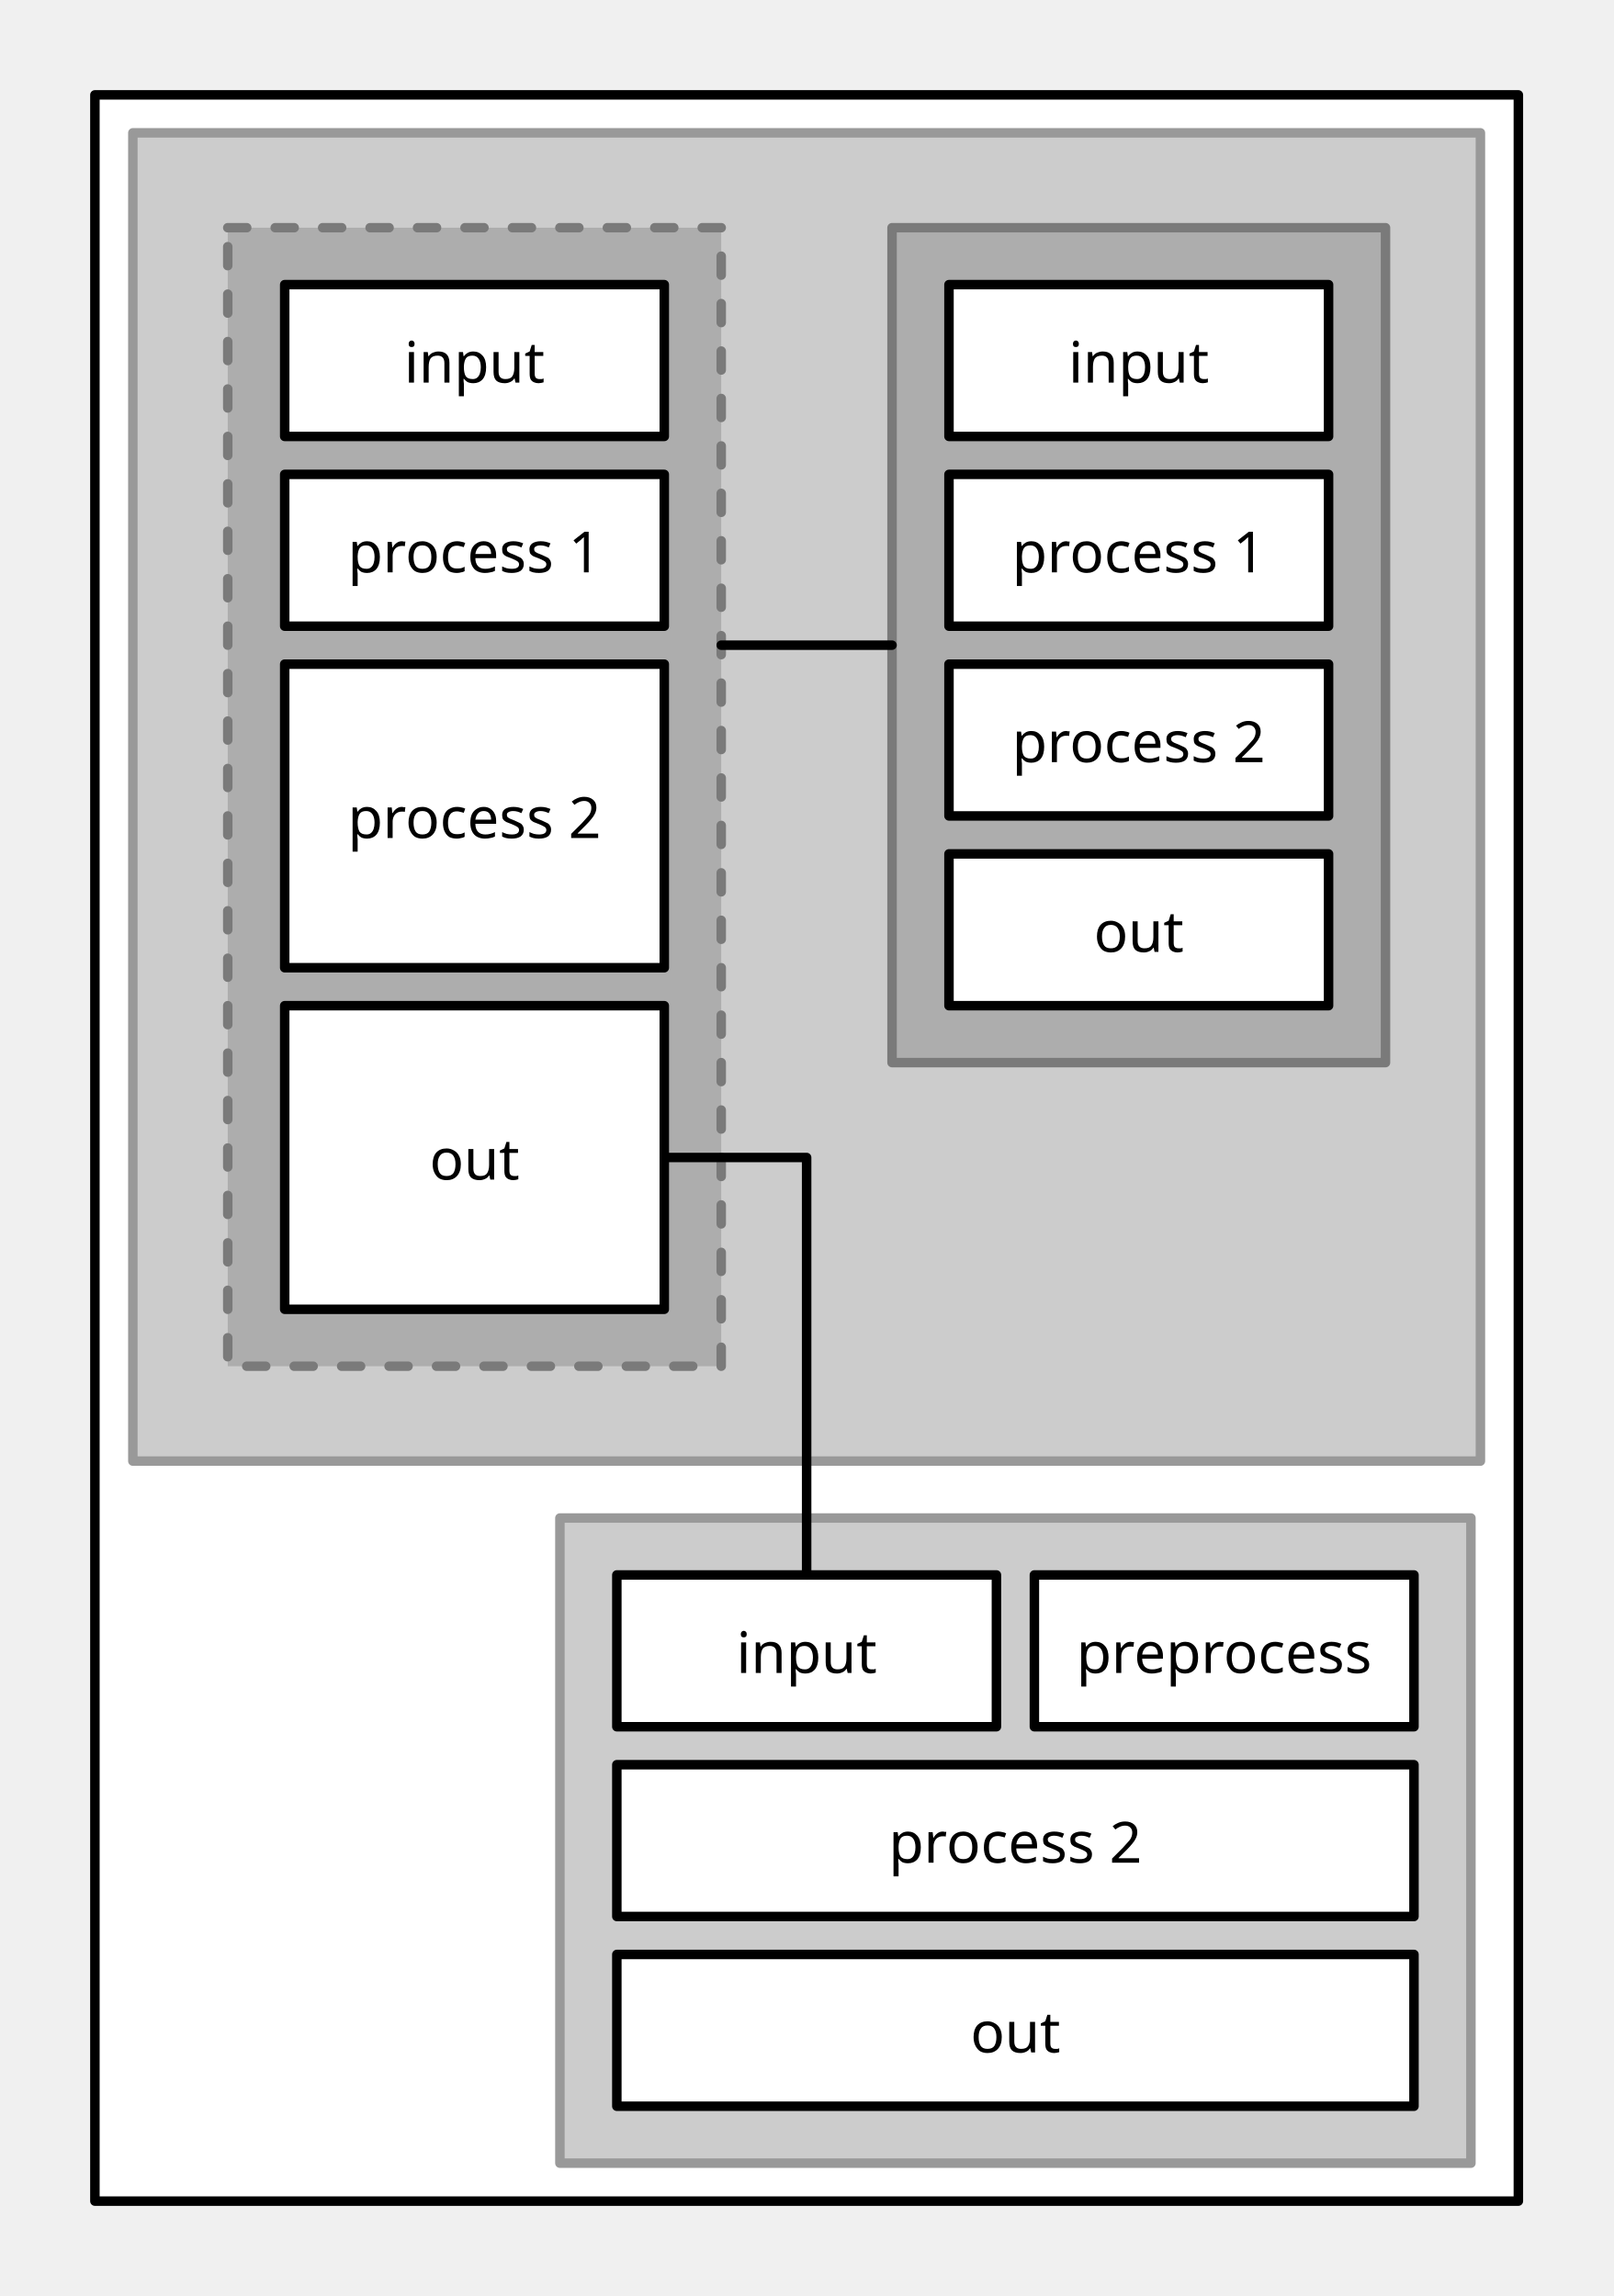
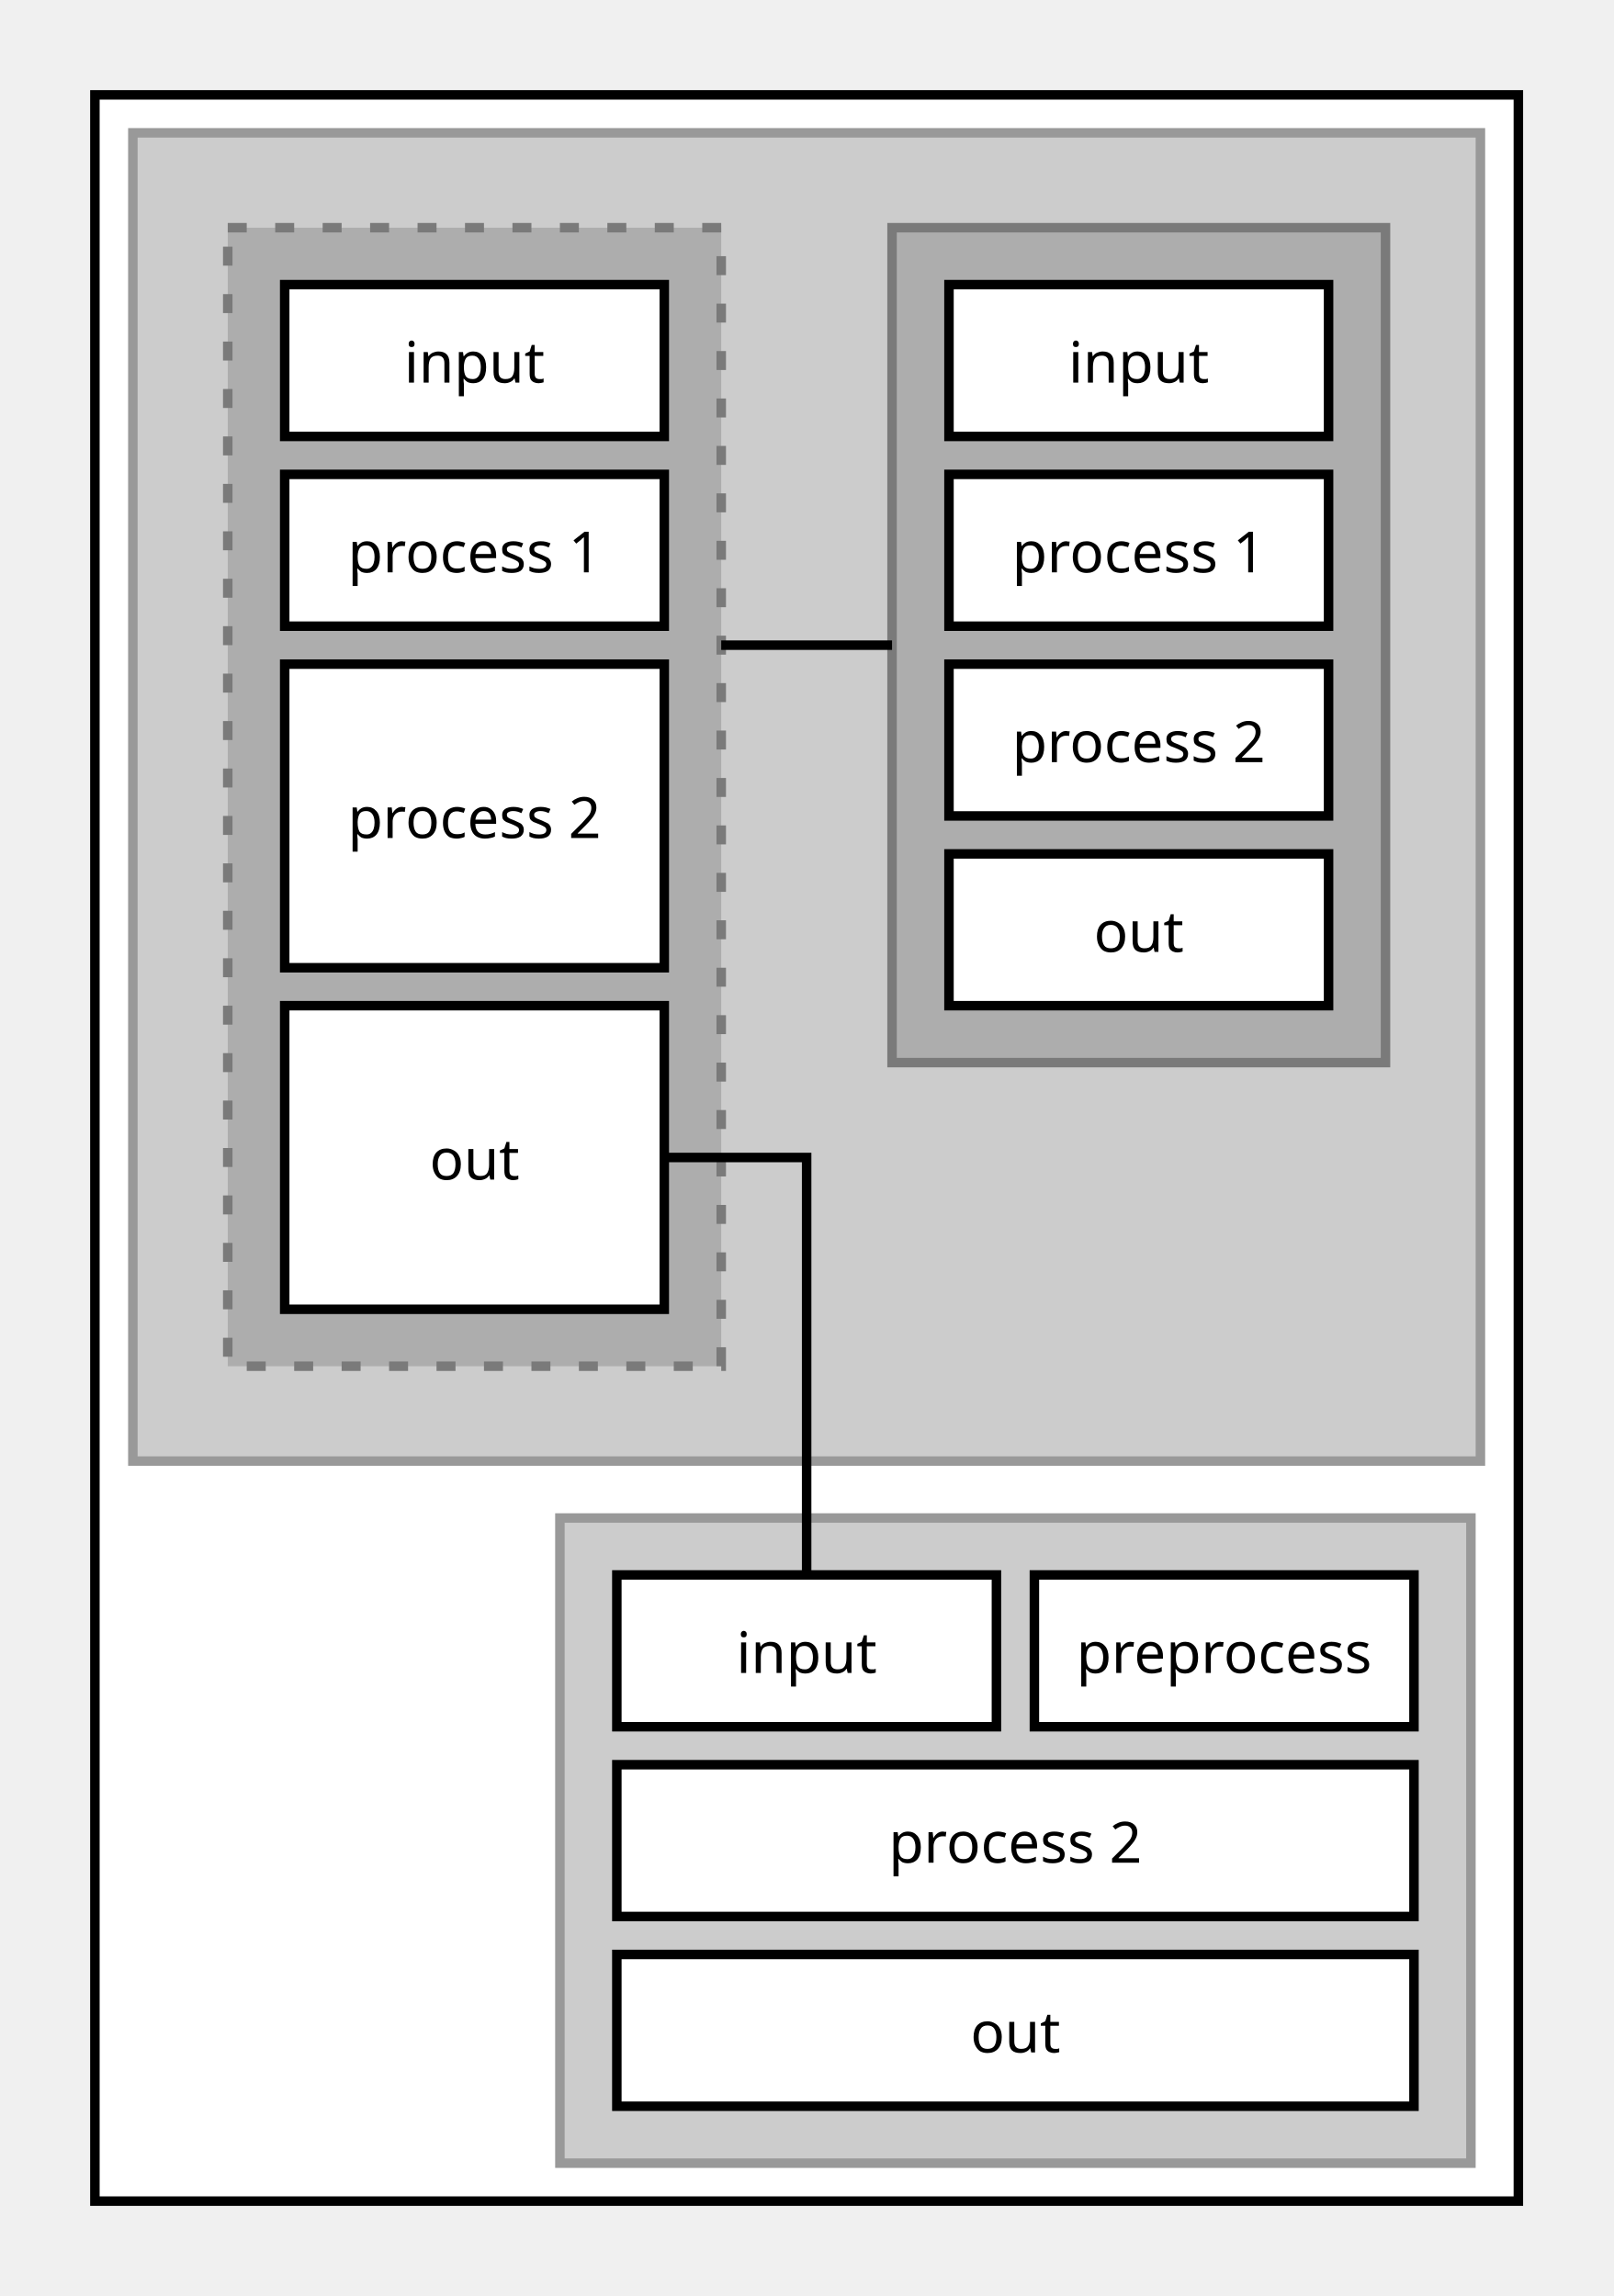
<svg xmlns="http://www.w3.org/2000/svg" version="1.1" width="85mm" height="121mm" viewBox="-15 -15 85 121">
  <style>
    
-       svg { background: none; }
+       rect, circle, ellipse, polygon { stroke-width: 0.5; fill: white; stroke: black; }
      .d-surround { fill: none; }
-       svg * { stroke-linecap: round; stroke-linejoin: round; }
-       rect, circle, ellipse, polygon { stroke-width: 0.5; fill: white; stroke: black; }
+       text, tspan { stroke-width: 0; font-family: sans-serif; font-size: 3px; fill: black; paint-order: stroke; stroke: white; }
      line, polyline, path { stroke-width: 0.5; fill: none; stroke: black; }
-       text, tspan { stroke-width: 0; font-family: sans-serif; font-size: 3px; fill: black; paint-order: stroke; stroke: white; }
+       .d-fill-white { fill: white; }
      .d-fill-grey { fill: grey; }
-       text.d-fill-grey, text.d-fill-grey * { fill: white; stroke: black; }
-       .d-fill-white { fill: white; }
-       text.d-fill-white, text.d-fill-white * { fill: black; stroke: white; }
      .d-none { stroke: none; }
-       text.d-text, text.d-text * { text-anchor: middle; dominant-baseline: central; }
+       text, tspan { stroke-linejoin: round; }
+       text.d-text, tspan.d-text, text.d-text * { text-anchor: middle; dominant-baseline: central; }
      .d-dash { stroke-dasharray: 1 1.5; }
    
  </style>
  <rect x="-10" y="-10" width="75" height="111" class="d-fill-white d-surround" />
  <rect id="o2" x="-8" y="-8" width="71" height="70" opacity="0.4" class="d-fill-grey d-surround" />
  <rect id="o3" x="-3" y="-3" width="26" height="60" opacity="0.4" class="d-fill-grey d-dash d-surround" />
  <rect id="o4" x="32" y="-3" width="26" height="44" opacity="0.4" class="d-fill-grey d-surround" />
  <rect id="o5" x="14.5" y="65" width="48" height="34" opacity="0.4" class="d-fill-grey d-surround" />
  <rect id="inp" width="20" height="8" />
  <text x="10" y="4" class="d-text">input</text>
  <rect id="proc1" x="0" y="10" width="20" height="8" />
  <text x="10" y="14" class="d-text">process 1</text>
  <rect id="proc2" x="0" y="20" width="20" height="16" />
  <text x="10" y="28" class="d-text">process 2</text>
  <rect id="out" x="0" y="38" width="20" height="16" />
  <text x="10" y="46" class="d-text">out</text>
  <rect id="xinp" x="35" y="0" width="20" height="8" />
  <text x="45" y="4" class="d-text">input</text>
  <rect id="xproc1" x="35" y="10" width="20" height="8" />
  <text x="45" y="14" class="d-text">process 1</text>
  <rect id="xproc2" x="35" y="20" width="20" height="8" />
  <text x="45" y="24" class="d-text">process 2</text>
  <rect id="xout" x="35" y="30" width="20" height="8" />
  <text x="45" y="34" class="d-text">out</text>
  <rect id="yinp" x="17.5" y="68" width="20" height="8" />
  <text x="27.5" y="72" class="d-text">input</text>
  <rect id="yproc1" x="39.5" y="68" width="20" height="8" />
  <text x="49.5" y="72" class="d-text">preprocess</text>
  <rect id="group" x="17.5" y="68" width="42" height="8" class="d-none d-surround" />
  <rect id="yproc2" x="17.5" y="78" width="42" height="8" />
  <text x="38.5" y="82" class="d-text">process 2</text>
  <rect id="yout" x="17.5" y="88" width="42" height="8" />
  <text x="38.5" y="92" class="d-text">out</text>
  <line x1="23" y1="19" x2="32" y2="19" />
  <polyline points="20 46, 27.5 46, 27.5 68" />
</svg>
